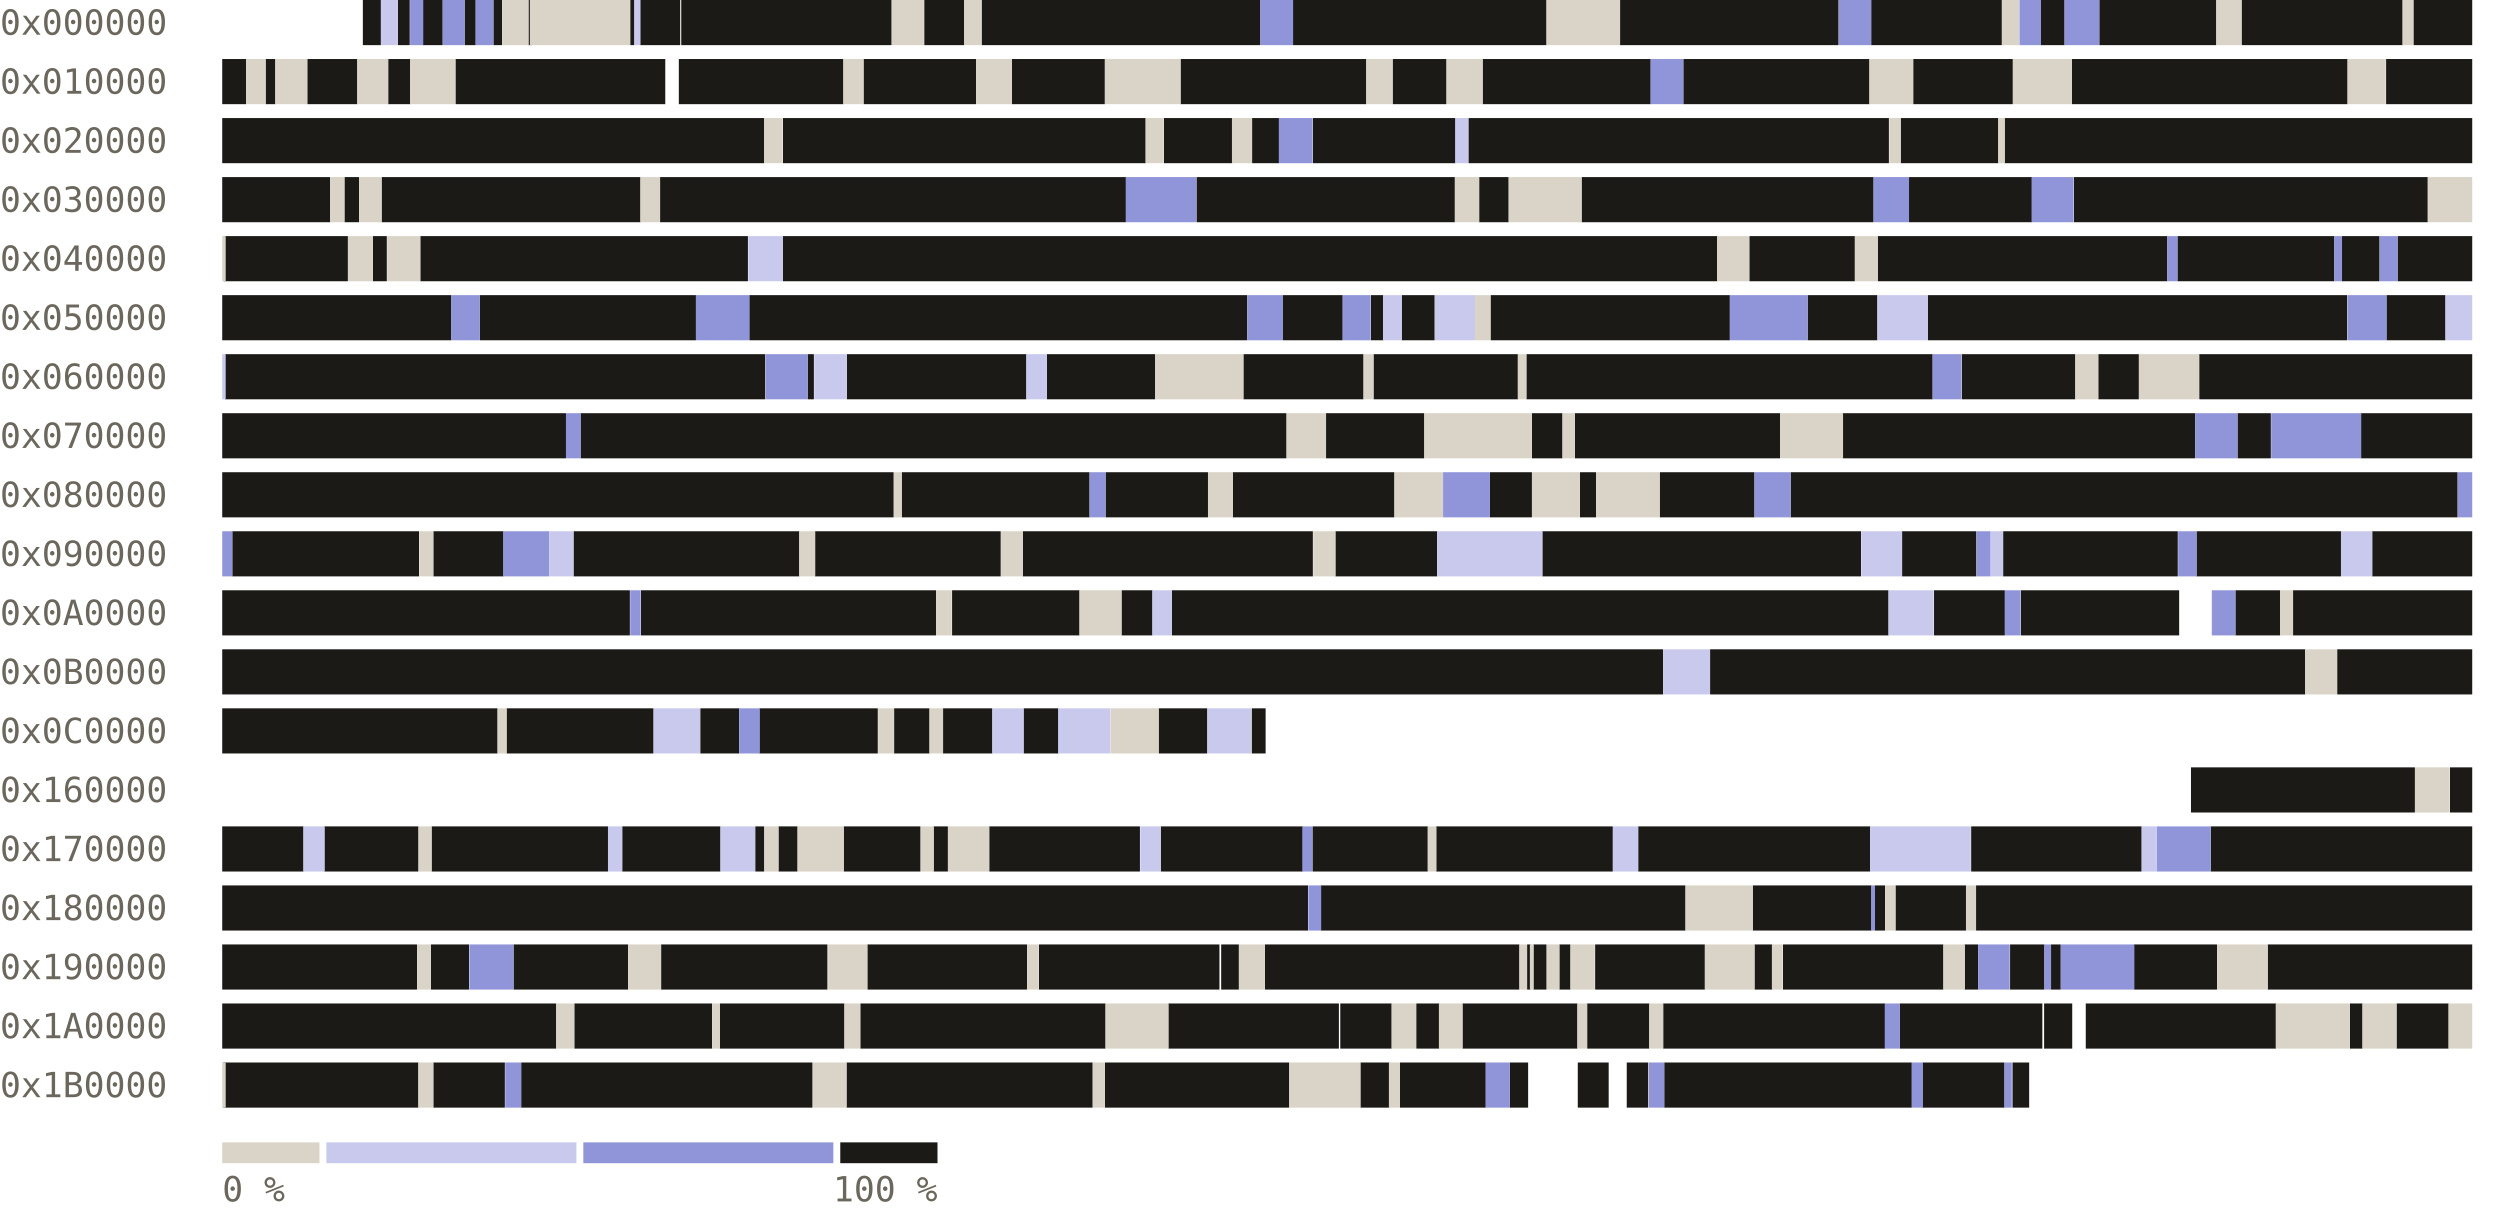
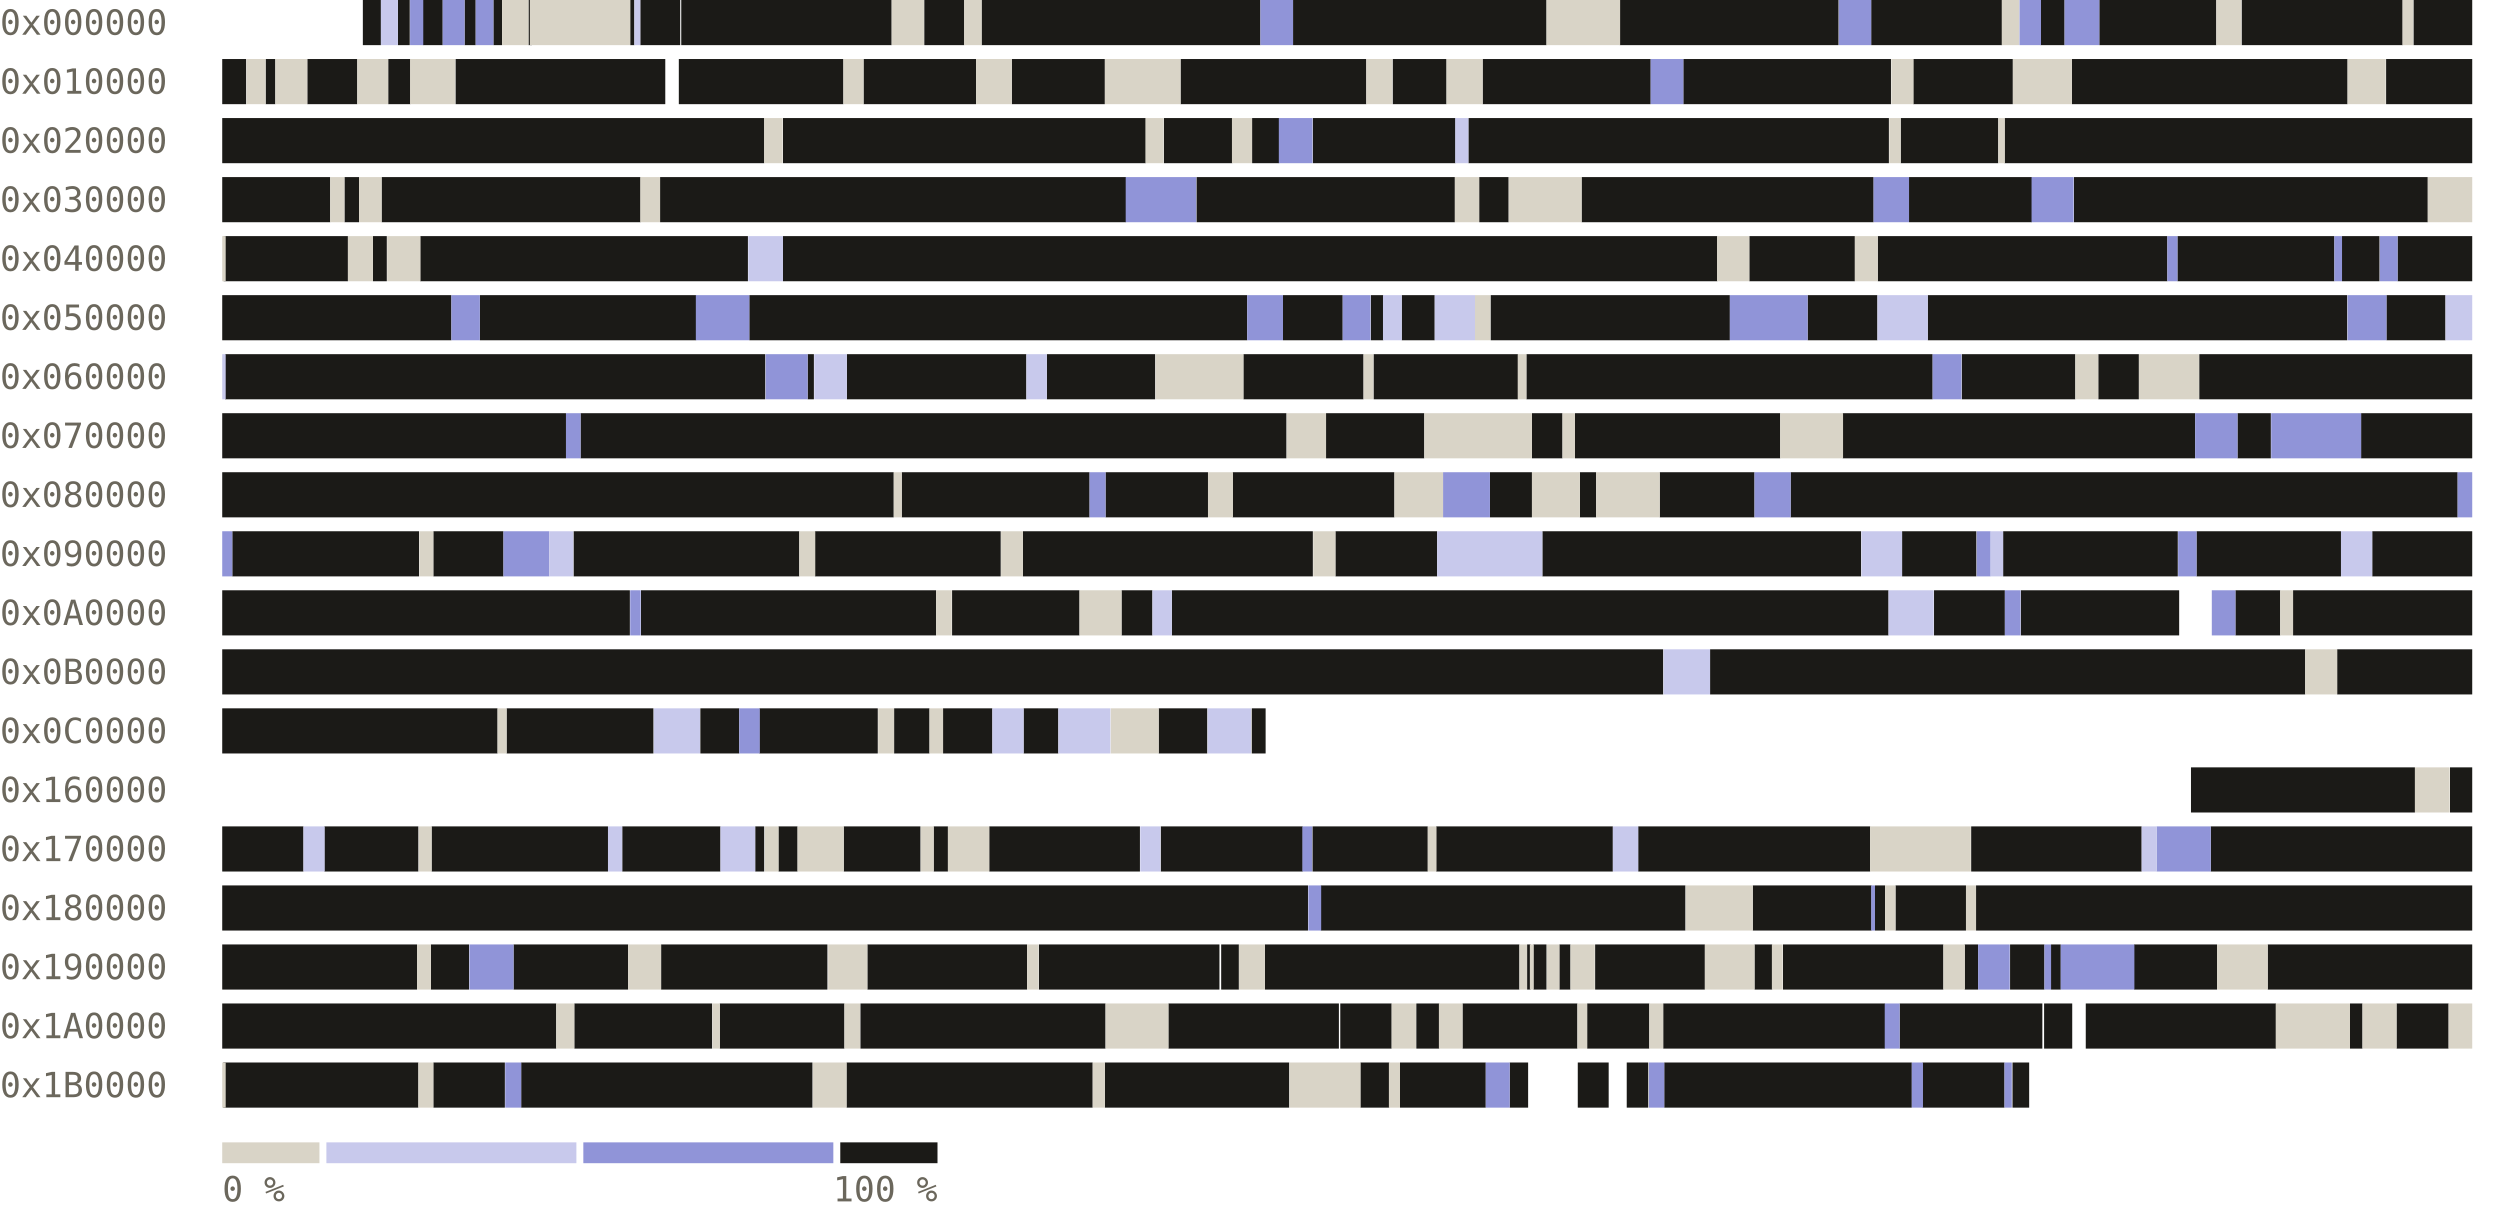
<svg xmlns="http://www.w3.org/2000/svg" viewBox="0 0 720 350" width="720" height="350">
  <style>text{font:10px monospace;fill:#6b675c}.q0{fill:#d9d4c7}.q1{fill:#e3e2f2}.q2{fill:#d6d6ef}.q3{fill:#c8c9ec}.q4{fill:#babce8}.q5{fill:#acafe4}.q6{fill:#9ea2df}.q7{fill:#9094d8}.q8{fill:#8186cf}.q9{fill:#7277c4}.q10{fill:#1b1a17}@media (prefers-color-scheme:dark){text{fill:#a8a293}.q0{fill:#4a463d}.q1{fill:#35375a}.q2{fill:#3c3f66}.q3{fill:#444772}.q4{fill:#4d517f}.q5{fill:#575b8c}.q6{fill:#62669a}.q7{fill:#6e72a8}.q8{fill:#7b7fb6}.q9{fill:#888cc4}.q10{fill:#d6d0bd}}</style>
  <text x="0" y="10">0x000000</text>
  <text x="0" y="27">0x010000</text>
  <text x="0" y="44">0x020000</text>
  <text x="0" y="61">0x030000</text>
  <text x="0" y="78">0x040000</text>
  <text x="0" y="95">0x050000</text>
  <text x="0" y="112">0x060000</text>
  <text x="0" y="129">0x070000</text>
  <text x="0" y="146">0x080000</text>
  <text x="0" y="163">0x090000</text>
  <text x="0" y="180">0x0A0000</text>
  <text x="0" y="197">0x0B0000</text>
  <text x="0" y="214">0x0C0000</text>
  <text x="0" y="231">0x160000</text>
  <text x="0" y="248">0x170000</text>
  <text x="0" y="265">0x180000</text>
  <text x="0" y="282">0x190000</text>
  <text x="0" y="299">0x1A0000</text>
  <text x="0" y="316">0x1B0000</text>
-   <path class="q10" d="M104.5 0h5.2v13h-5.2zM114.6 0h3.4v13h-3.4zM121.8 0h5.7v13h-5.7zM133.8 0h3.2v13h-3.2zM142.1 0h2.5v13h-2.5zM152.2 0h1v13h-1zM181.5 0h1.2v13h-1.2zM184.4 0h11.5v13h-11.5zM196.2 0h60.6v13h-60.6zM266.2 0h11.5v13h-11.5zM282.7 0h80.3v13h-80.3zM372.4 0h73v13h-73zM466.5 0h63v13h-63zM538.9 0h37.7v13h-37.7zM587.7 0h6.9v13h-6.9zM604.6 0h33.7v13h-33.7zM645.6 0h46.4v13h-46.4zM695.1 0h16.9v13h-16.9zM64 17h6.9v13h-6.9zM76.5 17h2.8v13h-2.8zM88.5 17h14.4v13h-14.4zM111.8 17h6.4v13h-6.4zM131.2 17h60.4v13h-60.4zM195.5 17h47.4v13h-47.4zM248.7 17h32.4v13h-32.4zM291.4 17h26.8v13h-26.8zM340 17h53.5v13h-53.5zM401.1 17h15.5v13h-15.5zM427 17h48.4v13h-48.4zM484.8 17h53.6v13h-53.6zM551 17h28.7v13h-28.7zM596.7 17h79.4v13h-79.4zM687.2 17h24.8v13h-24.8zM64 34h156.1v13h-156.1zM225.5 34h104.5v13h-104.5zM335.2 34h19.7v13h-19.7zM360.6 34h7.8v13h-7.8zM378.1 34h41.1v13h-41.1zM422.9 34h121.1v13h-121.1zM547.4 34h28.1v13h-28.1zM577.3 34h134.7v13h-134.7zM64 51h31.1v13h-31.1zM99.2 51h4.2v13h-4.2zM109.9 51h74.6v13h-74.6zM190.1 51h134.2v13h-134.2zM344.6 51h74.4v13h-74.4zM426 51h8.5v13h-8.5zM455.5 51h84.1v13h-84.1zM549.8 51h35.4v13h-35.4zM597.3 51h101.9v13h-101.9zM64.4 68h35.8v13h-35.8zM107.4 68h4v13h-4zM121 68h94.4v13h-94.4zM225.5 68h269.1v13h-269.1zM503.8 68h30.4v13h-30.4zM540.8 68h83.4v13h-83.4zM627.1 68h45.2v13h-45.2zM674.5 68h10.8v13h-10.8zM690.5 68h21.5v13h-21.5zM64 85h66v13h-66zM138.2 85h62.3v13h-62.3zM215.8 85h143.4v13h-143.4zM369.5 85h17.2v13h-17.2zM394.8 85h3.6v13h-3.6zM403.7 85h9.5v13h-9.5zM429.3 85h68.9v13h-68.9zM520.6 85h20.1v13h-20.1zM555.2 85h120.8v13h-120.8zM687.3 85h17v13h-17zM64.8 102h155.6v13h-155.6zM232.6 102h1.8v13h-1.8zM243.9 102h51.7v13h-51.7zM301.5 102h31.2v13h-31.2zM358.1 102h34.6v13h-34.6zM395.6 102h41.6v13h-41.6zM439.6 102h117v13h-117zM565 102h32.7v13h-32.7zM604.3 102h11.7v13h-11.7zM633.4 102h78.6v13h-78.6zM64 119h99v13h-99zM167.2 119h203.3v13h-203.3zM381.9 119h28.3v13h-28.3zM441.2 119h8.8v13h-8.8zM453.6 119h59.1v13h-59.1zM530.7 119h101.5v13h-101.5zM644.4 119h9.6v13h-9.6zM680 119h32v13h-32zM64 136h193.4v13h-193.4zM259.7 136h54.1v13h-54.1zM318.4 136h29.5v13h-29.5zM355 136h46.6v13h-46.6zM429.1 136h12.1v13h-12.1zM455 136h4.7v13h-4.7zM478 136h27.3v13h-27.3zM515.7 136h192.1v13h-192.1zM66.9 153h53.8v13h-53.8zM124.8 153h20.2v13h-20.2zM165.2 153h65v13h-65zM234.7 153h53.5v13h-53.5zM294.6 153h83.5v13h-83.5zM384.6 153h29.3v13h-29.3zM444.2 153h91.8v13h-91.8zM547.8 153h21.4v13h-21.4zM576.9 153h50.3v13h-50.3zM632.6 153h41.6v13h-41.6zM683.2 153h28.8v13h-28.8zM64 170h117.4v13h-117.4zM184.6 170h85v13h-85zM274.2 170h36.7v13h-36.7zM323 170h8.9v13h-8.9zM337.5 170h206.4v13h-206.4zM557 170h20.4v13h-20.4zM582 170h45.6v13h-45.6zM643.8 170h12.9v13h-12.9zM660.4 170h51.6v13h-51.6zM64 187h415v13h-415zM492.5 187h171.4v13h-171.4zM673.1 187h38.9v13h-38.9zM64 204h79.3v13h-79.3zM145.9 204h42.3v13h-42.3zM201.7 204h11.2v13h-11.2zM218.7 204h34.1v13h-34.1zM257.5 204h10.2v13h-10.2zM271.6 204h14.2v13h-14.2zM294.8 204h10v13h-10zM333.7 204h14v13h-14zM360.5 204h4v13h-4zM631 221h64.5v13h-64.5zM705.6 221h6.4v13h-6.4zM64 238h23.4v13h-23.4zM93.4 238h27.1v13h-27.1zM124.3 238h50.8v13h-50.8zM179.2 238h28.3v13h-28.3zM217.5 238h2.6v13h-2.6zM224.2 238h5.5v13h-5.5zM243 238h22.1v13h-22.1zM268.9 238h4.1v13h-4.1zM284.9 238h43.4v13h-43.4zM334.3 238h40.9v13h-40.9zM378 238h33.2v13h-33.2zM413.6 238h50.9v13h-50.9zM471.8 238h66.8v13h-66.8zM567.7 238h49.1v13h-49.1zM636.7 238h75.3v13h-75.3zM64 255h312.7v13h-312.7zM380.4 255h105v13h-105zM504.8 255h34.2v13h-34.2zM540 255h2.9v13h-2.9zM545.9 255h20.3v13h-20.3zM569.1 255h142.9v13h-142.9zM64 272h56.1v13h-56.1zM124.1 272h11v13h-11zM147.9 272h33v13h-33zM190.4 272h47.9v13h-47.9zM249.8 272h46v13h-46zM299.2 272h52v13h-52zM351.7 272h5.1v13h-5.1zM364.3 272h73.3v13h-73.3zM439.8 272h1v13h-1zM441.6 272h3.8v13h-3.8zM449.1 272h3.2v13h-3.2zM459.4 272h31.6v13h-31.6zM505.3 272h5.1v13h-5.1zM513.5 272h46.2v13h-46.2zM565.8 272h3.9v13h-3.9zM578.9 272h9.9v13h-9.9zM590.7 272h2.8v13h-2.8zM614.6 272h23.9v13h-23.9zM653.1 272h58.9v13h-58.9zM64 289h96.2v13h-96.2zM165.4 289h39.7v13h-39.7zM207.3 289h35.9v13h-35.9zM247.8 289h70.6v13h-70.6zM336.5 289h49.1v13h-49.1zM386 289h14.8v13h-14.8zM407.9 289h6.6v13h-6.6zM421.2 289h33.1v13h-33.1zM457.1 289h17.9v13h-17.9zM479 289h63.9v13h-63.9zM547.1 289h41.1v13h-41.1zM588.7 289h8.1v13h-8.1zM600.7 289h54.8v13h-54.8zM676.8 289h3.6v13h-3.6zM690.2 289h15v13h-15zM64.3 306h56.2v13h-56.2zM124.8 306h20.6v13h-20.6zM150.1 306h83.9v13h-83.9zM243.8 306h70.9v13h-70.9zM318.2 306h53.1v13h-53.1zM391.8 306h8.3v13h-8.3zM403.2 306h24.7v13h-24.7zM434.8 306h5.3v13h-5.3zM454.4 306h8.9v13h-8.9zM468.5 306h6.2v13h-6.2zM479.3 306h71.3v13h-71.3zM553.7 306h23.6v13h-23.6zM579.6 306h4.8v13h-4.8z" />
+   <path class="q10" d="M104.5 0h5.2v13h-5.2zM114.6 0h3.4v13h-3.4zM121.8 0h5.7v13h-5.7zM133.8 0h3.2v13h-3.2zM142.1 0h2.5v13h-2.5zM152.2 0h1v13h-1zM181.5 0h1.2v13h-1.2zM184.4 0h11.5v13h-11.5zM196.2 0h60.6v13h-60.6zM266.2 0h11.5v13h-11.5zM282.7 0h80.3v13h-80.3zM372.4 0h73v13h-73zM466.5 0h63v13h-63zM538.9 0h37.7v13h-37.7zM587.7 0h6.9v13h-6.9zM604.6 0h33.7v13h-33.7zM645.6 0h46.4v13h-46.4zM695.1 0h16.9v13h-16.9zM64 17h6.9v13h-6.9zM76.5 17h2.8v13h-2.8zM88.5 17h14.4v13h-14.4zM111.8 17h6.4v13h-6.4zM131.2 17h60.4v13h-60.4zM195.5 17h47.4v13h-47.4zM248.7 17h32.4v13h-32.4zM291.4 17h26.8v13h-26.8zM340 17h53.5v13h-53.5zM401.1 17h15.5v13h-15.5zM427 17h48.4v13h-48.4zM484.8 17h59.8v13h-59.8zM551 17h28.7v13h-28.7zM596.7 17h79.4v13h-79.4zM687.2 17h24.8v13h-24.8zM64 34h156.1v13h-156.1zM225.5 34h104.5v13h-104.5zM335.2 34h19.7v13h-19.7zM360.6 34h7.8v13h-7.8zM378.1 34h41.1v13h-41.1zM422.9 34h121.1v13h-121.1zM547.4 34h28.1v13h-28.1zM577.3 34h134.7v13h-134.7zM64 51h31.1v13h-31.1zM99.2 51h4.2v13h-4.2zM109.9 51h74.6v13h-74.6zM190.1 51h134.2v13h-134.2zM344.6 51h74.4v13h-74.4zM426 51h8.5v13h-8.5zM455.5 51h84.1v13h-84.1zM549.8 51h35.4v13h-35.4zM597.3 51h101.9v13h-101.9zM64.4 68h35.8v13h-35.8zM107.4 68h4v13h-4zM121 68h94.4v13h-94.4zM225.5 68h269.1v13h-269.1zM503.8 68h30.4v13h-30.4zM540.8 68h83.4v13h-83.4zM627.1 68h45.2v13h-45.2zM674.5 68h10.8v13h-10.8zM690.5 68h21.5v13h-21.5zM64 85h66v13h-66zM138.2 85h62.3v13h-62.3zM215.8 85h143.4v13h-143.4zM369.5 85h17.2v13h-17.2zM394.8 85h3.6v13h-3.6zM403.7 85h9.5v13h-9.5zM429.3 85h68.9v13h-68.9zM520.6 85h20.1v13h-20.1zM555.2 85h120.8v13h-120.8zM687.3 85h17v13h-17zM64.8 102h155.6v13h-155.6zM232.6 102h1.8v13h-1.8zM243.9 102h51.7v13h-51.7zM301.5 102h31.2v13h-31.2zM358.1 102h34.6v13h-34.6zM395.6 102h41.6v13h-41.6zM439.6 102h117v13h-117zM565 102h32.7v13h-32.7zM604.3 102h11.7v13h-11.7zM633.4 102h78.6v13h-78.6zM64 119h99v13h-99zM167.2 119h203.3v13h-203.3zM381.9 119h28.3v13h-28.3zM441.2 119h8.8v13h-8.8zM453.6 119h59.1v13h-59.1zM530.7 119h101.5v13h-101.5zM644.4 119h9.6v13h-9.6zM680 119h32v13h-32zM64 136h193.4v13h-193.4zM259.7 136h54.1v13h-54.1zM318.4 136h29.5v13h-29.5zM355 136h46.6v13h-46.6zM429.1 136h12.1v13h-12.1zM455 136h4.7v13h-4.7zM478 136h27.3v13h-27.3zM515.7 136h192.1v13h-192.1zM66.9 153h53.8v13h-53.8zM124.8 153h20.2v13h-20.2zM165.2 153h65v13h-65zM234.7 153h53.5v13h-53.5zM294.6 153h83.5v13h-83.5zM384.6 153h29.3v13h-29.3zM444.2 153h91.8v13h-91.8zM547.8 153h21.4v13h-21.4zM576.9 153h50.3v13h-50.3zM632.6 153h41.6v13h-41.6zM683.2 153h28.8v13h-28.8zM64 170h117.4v13h-117.4zM184.6 170h85v13h-85zM274.2 170h36.7v13h-36.7zM323 170h8.9v13h-8.9zM337.5 170h206.4v13h-206.4zM557 170h20.4v13h-20.4zM582 170h45.6v13h-45.6zM643.8 170h12.9v13h-12.9zM660.4 170h51.6v13h-51.6zM64 187h415v13h-415zM492.5 187h171.4v13h-171.4zM673.1 187h38.9v13h-38.9zM64 204h79.3v13h-79.3zM145.9 204h42.3v13h-42.3zM201.7 204h11.2v13h-11.2zM218.7 204h34.1v13h-34.1zM257.5 204h10.2v13h-10.2zM271.6 204h14.2v13h-14.2zM294.8 204h10v13h-10zM333.7 204h14v13h-14zM360.5 204h4v13h-4zM631 221h64.5v13h-64.5zM705.6 221h6.4v13h-6.4zM64 238h23.4v13h-23.4zM93.4 238h27.1v13h-27.1zM124.3 238h50.8v13h-50.8zM179.2 238h28.3v13h-28.3zM217.5 238h2.6v13h-2.6zM224.2 238h5.5v13h-5.5zM243 238h22.1v13h-22.1zM268.9 238h4.1v13h-4.1zM284.9 238h43.4v13h-43.4zM334.3 238h40.9v13h-40.9zM378 238h33.2v13h-33.2zM413.6 238h50.9v13h-50.9zM471.8 238h66.8v13h-66.8zM567.7 238h49.1v13h-49.1zM636.7 238h75.3v13h-75.3zM64 255h312.7v13h-312.7zM380.4 255h105v13h-105zM504.8 255h34.2v13h-34.2zM540 255h2.9v13h-2.9zM545.9 255h20.3v13h-20.3zM569.1 255h142.9v13h-142.9zM64 272h56.1v13h-56.1zM124.1 272h11v13h-11zM147.9 272h33v13h-33zM190.4 272h47.9v13h-47.9zM249.8 272h46v13h-46zM299.2 272h52v13h-52zM351.7 272h5.1v13h-5.1zM364.3 272h73.3v13h-73.3zM439.8 272h1v13h-1zM441.6 272h3.8v13h-3.8zM449.1 272h3.2v13h-3.2zM459.4 272h31.6v13h-31.6zM505.3 272h5.1v13h-5.1zM513.5 272h46.2v13h-46.2zM565.8 272h3.9v13h-3.9zM578.9 272h9.9v13h-9.9zM590.7 272h2.8v13h-2.8zM614.6 272h23.9v13h-23.9zM653.1 272h58.9v13h-58.9zM64 289h96.2v13h-96.2zM165.4 289h39.7v13h-39.7zM207.3 289h35.9v13h-35.9zM247.8 289h70.6v13h-70.6zM336.5 289h49.1v13h-49.1zM386 289h14.8v13h-14.8zM407.9 289h6.6v13h-6.6zM421.2 289h33.1v13h-33.1zM457.1 289h17.9v13h-17.9zM479 289h63.9v13h-63.9zM547.1 289h41.1v13h-41.1zM588.7 289h8.1v13h-8.1zM600.7 289h54.8v13h-54.8zM676.8 289h3.6v13h-3.6zM690.2 289h15v13h-15zM64.3 306h56.2v13h-56.2zM124.8 306h20.6v13h-20.6zM150.1 306h83.9v13h-83.9zM243.8 306h70.9v13h-70.9zM318.2 306h53.1v13h-53.1zM391.8 306h8.3v13h-8.3zM403.2 306h24.7v13h-24.7zM434.8 306h5.3v13h-5.3zM454.4 306h8.9v13h-8.9zM468.5 306h6.2v13h-6.2zM479.3 306h71.3v13h-71.3zM553.7 306h23.6v13h-23.6zM579.6 306h4.8v13h-4.8z" />
  <path class="q7" d="M118.1 0h3.8v13h-3.8zM127.5 0h6.3v13h-6.3zM137 0h5.1v13h-5.1zM363 0h9.4v13h-9.4zM529.6 0h9.3v13h-9.3zM581.6 0h6.2v13h-6.2zM594.6 0h10v13h-10zM475.4 17h9.4v13h-9.4zM368.3 34h9.7v13h-9.7zM324.2 51h20.3v13h-20.3zM539.6 51h10.2v13h-10.2zM585.1 51h12.1v13h-12.1zM624.2 68h2.9v13h-2.9zM672.3 68h2.2v13h-2.2zM685.4 68h5.1v13h-5.1zM130 85h8.2v13h-8.2zM200.4 85h15.4v13h-15.4zM359.2 85h10.3v13h-10.3zM386.7 85h8v13h-8zM498.2 85h22.4v13h-22.4zM676.1 85h11.2v13h-11.2zM220.5 102h12.1v13h-12.1zM556.6 102h8.3v13h-8.3zM163 119h4.2v13h-4.2zM632.2 119h12.2v13h-12.2zM654.1 119h25.9v13h-25.9zM313.8 136h4.6v13h-4.6zM415.6 136h13.5v13h-13.5zM505.3 136h10.4v13h-10.4zM707.8 136h4.2v13h-4.2zM64 153h2.9v13h-2.9zM145 153h13.2v13h-13.2zM569.3 153h4v13h-4zM627.3 153h5.3v13h-5.3zM181.5 170h3v13h-3zM577.4 170h4.5v13h-4.5zM637 170h6.8v13h-6.8zM212.9 204h5.9v13h-5.9zM375.1 238h2.8v13h-2.8zM621.1 238h15.6v13h-15.6zM376.8 255h3.7v13h-3.7zM538.9 255h1.1v13h-1.1zM135.2 272h12.7v13h-12.7zM569.7 272h9.1v13h-9.1zM588.8 272h1.9v13h-1.9zM593.5 272h21.2v13h-21.2zM542.8 289h4.3v13h-4.3zM145.5 306h4.6v13h-4.6zM427.9 306h6.9v13h-6.9zM474.9 306h4.4v13h-4.4zM550.6 306h3.2v13h-3.2zM577.3 306h2.1v13h-2.1z" />
-   <path class="q3" d="M109.7 0h4.9v13h-4.9zM182.7 0h1.7v13h-1.7zM419.1 34h3.8v13h-3.8zM215.5 68h10v13h-10zM398.3 85h5.4v13h-5.4zM413.2 85h11.6v13h-11.6zM540.7 85h14.5v13h-14.5zM704.3 85h7.7v13h-7.7zM64 102h1v13h-1zM234.5 102h9.4v13h-9.4zM295.6 102h5.9v13h-5.9zM158.2 153h6.9v13h-6.9zM413.9 153h30.3v13h-30.3zM536.1 153h11.7v13h-11.7zM573.3 153h3.6v13h-3.6zM674.2 153h9v13h-9zM331.9 170h5.6v13h-5.6zM543.9 170h13v13h-13zM479.1 187h13.4v13h-13.4zM188.3 204h13.3v13h-13.3zM285.8 204h9v13h-9zM304.8 204h15v13h-15zM347.8 204h12.5v13h-12.5zM87.4 238h6.1v13h-6.1zM175.1 238h4.1v13h-4.1zM207.5 238h10v13h-10zM328.4 238h5.8v13h-5.8zM464.5 238h7.3v13h-7.3zM538.6 238h29v13h-29zM616.8 238h4.3v13h-4.3z" />
-   <path class="q0" d="M144.6 0h7.6v13h-7.6zM152.6 0h28.9v13h-28.9zM256.8 0h9.3v13h-9.3zM277.7 0h5v13h-5zM445.4 0h21.2v13h-21.2zM576.5 0h5v13h-5zM638.3 0h7.2v13h-7.2zM691.9 0h3.1v13h-3.1zM71 17h5.5v13h-5.5zM79.3 17h9.2v13h-9.2zM102.9 17h8.9v13h-8.9zM118.1 17h13v13h-13zM242.9 17h5.8v13h-5.8zM281.1 17h10.3v13h-10.3zM318.2 17h21.8v13h-21.8zM393.5 17h7.5v13h-7.5zM416.6 17h10.4v13h-10.4zM538.4 17h12.6v13h-12.6zM579.7 17h17v13h-17zM676.1 17h11v13h-11zM220.1 34h5.3v13h-5.3zM329.9 34h5.2v13h-5.2zM354.8 34h5.8v13h-5.8zM544.1 34h3.3v13h-3.3zM575.5 34h1.9v13h-1.9zM95.1 51h4.1v13h-4.1zM103.4 51h6.5v13h-6.5zM184.4 51h5.7v13h-5.7zM419 51h7v13h-7zM434.5 51h21v13h-21zM699.2 51h12.8v13h-12.8zM64 68h1v13h-1zM100.2 68h7.2v13h-7.2zM111.5 68h9.6v13h-9.6zM494.5 68h9.3v13h-9.3zM534.2 68h6.6v13h-6.6zM424.8 85h4.4v13h-4.4zM332.8 102h25.3v13h-25.3zM392.7 102h2.8v13h-2.8zM437.1 102h2.5v13h-2.5zM597.7 102h6.6v13h-6.6zM616 102h17.3v13h-17.3zM370.6 119h11.3v13h-11.3zM410.2 119h31v13h-31zM450 119h3.6v13h-3.6zM512.7 119h18.1v13h-18.1zM257.4 136h2.3v13h-2.3zM347.9 136h7.2v13h-7.2zM401.6 136h14v13h-14zM441.2 136h13.8v13h-13.8zM459.7 136h18.3v13h-18.3zM120.8 153h4v13h-4zM230.2 153h4.6v13h-4.6zM288.3 153h6.3v13h-6.3zM378.2 153h6.4v13h-6.4zM269.6 170h4.5v13h-4.5zM310.9 170h12.1v13h-12.1zM656.7 170h3.7v13h-3.7zM663.9 187h9.2v13h-9.2zM143.3 204h2.6v13h-2.6zM252.9 204h4.6v13h-4.6zM267.7 204h3.9v13h-3.9zM319.9 204h13.8v13h-13.8zM695.5 221h10v13h-10zM120.6 238h3.7v13h-3.7zM220.3 238h3.9v13h-3.9zM229.7 238h13.3v13h-13.3zM265.2 238h3.7v13h-3.7zM273 238h11.9v13h-11.9zM411.2 238h2.5v13h-2.5zM485.5 255h19.3v13h-19.3zM542.9 255h3v13h-3zM566.2 255h2.9v13h-2.9zM120.1 272h4v13h-4zM180.9 272h9.5v13h-9.5zM238.5 272h11.3v13h-11.3zM295.8 272h3.3v13h-3.3zM356.8 272h7.5v13h-7.5zM437.6 272h2.2v13h-2.2zM440.6 272h1.1v13h-1.1zM445.5 272h3.6v13h-3.6zM452.3 272h7v13h-7zM491 272h14.3v13h-14.3zM510.3 272h3.1v13h-3.1zM559.7 272h6.2v13h-6.2zM638.5 272h14.6v13h-14.6zM160.2 289h5.2v13h-5.2zM205.2 289h2.1v13h-2.1zM243.2 289h4.5v13h-4.5zM318.4 289h18.1v13h-18.1zM400.8 289h7v13h-7zM414.4 289h6.8v13h-6.8zM454.3 289h2.8v13h-2.8zM475 289h4v13h-4zM655.4 289h21.4v13h-21.4zM680.4 289h9.8v13h-9.8zM705.2 289h6.8v13h-6.8zM64 306h1v13h-1zM120.5 306h4.3v13h-4.3zM234.1 306h9.7v13h-9.7zM314.7 306h3.5v13h-3.5zM371.4 306h20.4v13h-20.4zM400 306h3.2v13h-3.2z" />
+   <path class="q3" d="M109.7 0h4.9v13h-4.9zM182.7 0h1.7v13h-1.7zM419.1 34h3.8v13h-3.8zM215.5 68h10v13h-10zM398.3 85h5.4v13h-5.4zM413.2 85h11.6v13h-11.6zM540.7 85h14.5v13h-14.5zM704.3 85h7.7v13h-7.7zM64 102h1v13h-1zM234.5 102h9.4v13h-9.4zM295.6 102h5.9v13h-5.9zM158.2 153h6.9v13h-6.9zM413.9 153h30.3v13h-30.3zM536.1 153h11.7v13h-11.7zM573.3 153h3.6v13h-3.6zM674.2 153h9v13h-9zM331.9 170h5.6v13h-5.6zM543.9 170h13v13h-13zM479.1 187h13.4v13h-13.4zM188.3 204h13.3v13h-13.3zM285.8 204h9v13h-9zM304.8 204h15v13h-15zM347.8 204h12.5v13h-12.5zM87.4 238h6.1v13h-6.1zM175.1 238h4.1v13h-4.1zM207.5 238h10v13h-10zM328.4 238h5.8v13h-5.8zM464.5 238h7.3v13h-7.3zM616.8 238h4.3v13h-4.3z" />
+   <path class="q0" d="M144.6 0h7.6v13h-7.6zM152.6 0h28.9v13h-28.9zM256.8 0h9.3v13h-9.3zM277.7 0h5v13h-5zM445.4 0h21.2v13h-21.2zM576.5 0h5v13h-5zM638.3 0h7.2v13h-7.2zM691.9 0h3.1v13h-3.1zM71 17h5.5v13h-5.5zM79.3 17h9.2v13h-9.2zM102.9 17h8.9v13h-8.9zM118.1 17h13v13h-13zM242.9 17h5.8v13h-5.8zM281.1 17h10.3v13h-10.3zM318.2 17h21.8v13h-21.8zM393.5 17h7.5v13h-7.5zM416.6 17h10.4v13h-10.4zM544.7 17h6.4v13h-6.4zM579.7 17h17v13h-17zM676.1 17h11v13h-11zM220.1 34h5.3v13h-5.3zM329.9 34h5.2v13h-5.2zM354.8 34h5.8v13h-5.8zM544.1 34h3.3v13h-3.3zM575.5 34h1.9v13h-1.9zM95.1 51h4.1v13h-4.1zM103.4 51h6.5v13h-6.5zM184.4 51h5.7v13h-5.7zM419 51h7v13h-7zM434.5 51h21v13h-21zM699.2 51h12.8v13h-12.8zM64 68h1v13h-1zM100.2 68h7.2v13h-7.2zM111.5 68h9.6v13h-9.6zM494.5 68h9.3v13h-9.3zM534.2 68h6.6v13h-6.6zM424.8 85h4.4v13h-4.4zM332.8 102h25.3v13h-25.3zM392.7 102h2.8v13h-2.8zM437.1 102h2.5v13h-2.5zM597.7 102h6.6v13h-6.6zM616 102h17.3v13h-17.3zM370.6 119h11.3v13h-11.3zM410.2 119h31v13h-31zM450 119h3.6v13h-3.6zM512.7 119h18.1v13h-18.1zM257.4 136h2.3v13h-2.3zM347.9 136h7.2v13h-7.2zM401.6 136h14v13h-14zM441.2 136h13.8v13h-13.8zM459.7 136h18.3v13h-18.3zM120.8 153h4v13h-4zM230.2 153h4.6v13h-4.6zM288.3 153h6.3v13h-6.3zM378.2 153h6.4v13h-6.4zM269.6 170h4.5v13h-4.5zM310.9 170h12.1v13h-12.1zM656.7 170h3.7v13h-3.7zM663.9 187h9.2v13h-9.2zM143.3 204h2.6v13h-2.6zM252.9 204h4.6v13h-4.6zM267.7 204h3.9v13h-3.9zM319.9 204h13.8v13h-13.8zM695.5 221h10v13h-10zM120.6 238h3.7v13h-3.7zM220.3 238h3.9v13h-3.9zM229.7 238h13.3v13h-13.3zM265.2 238h3.7v13h-3.7zM273 238h11.9v13h-11.9zM411.2 238h2.5v13h-2.5zM538.6 238h29v13h-29zM485.5 255h19.3v13h-19.3zM542.9 255h3v13h-3zM566.2 255h2.9v13h-2.9zM120.1 272h4v13h-4zM180.9 272h9.5v13h-9.5zM238.5 272h11.3v13h-11.3zM295.8 272h3.3v13h-3.3zM356.8 272h7.5v13h-7.5zM437.6 272h2.2v13h-2.2zM440.6 272h1.1v13h-1.1zM445.5 272h3.6v13h-3.6zM452.3 272h7v13h-7zM491 272h14.3v13h-14.3zM510.3 272h3.1v13h-3.1zM559.7 272h6.2v13h-6.2zM638.5 272h14.6v13h-14.6zM160.2 289h5.2v13h-5.2zM205.2 289h2.1v13h-2.1zM243.2 289h4.5v13h-4.5zM318.4 289h18.1v13h-18.1zM400.8 289h7v13h-7zM414.4 289h6.8v13h-6.8zM454.3 289h2.8v13h-2.8zM475 289h4v13h-4zM655.4 289h21.4v13h-21.4zM680.4 289h9.8v13h-9.8zM705.2 289h6.8v13h-6.8zM64 306h1v13h-1zM120.5 306h4.3v13h-4.3zM234.1 306h9.7v13h-9.7zM314.7 306h3.5v13h-3.5zM371.4 306h20.4v13h-20.4zM400 306h3.2v13h-3.2z" />
  <rect class="q0" x="64" y="329" width="28" height="6" />
  <rect class="q3" x="94" y="329" width="72" height="6" />
  <rect class="q7" x="168" y="329" width="72" height="6" />
  <rect class="q10" x="242" y="329" width="28" height="6" />
  <text x="64" y="346">0 %</text>
  <text x="270" y="346" text-anchor="end">100 %</text>
</svg>
